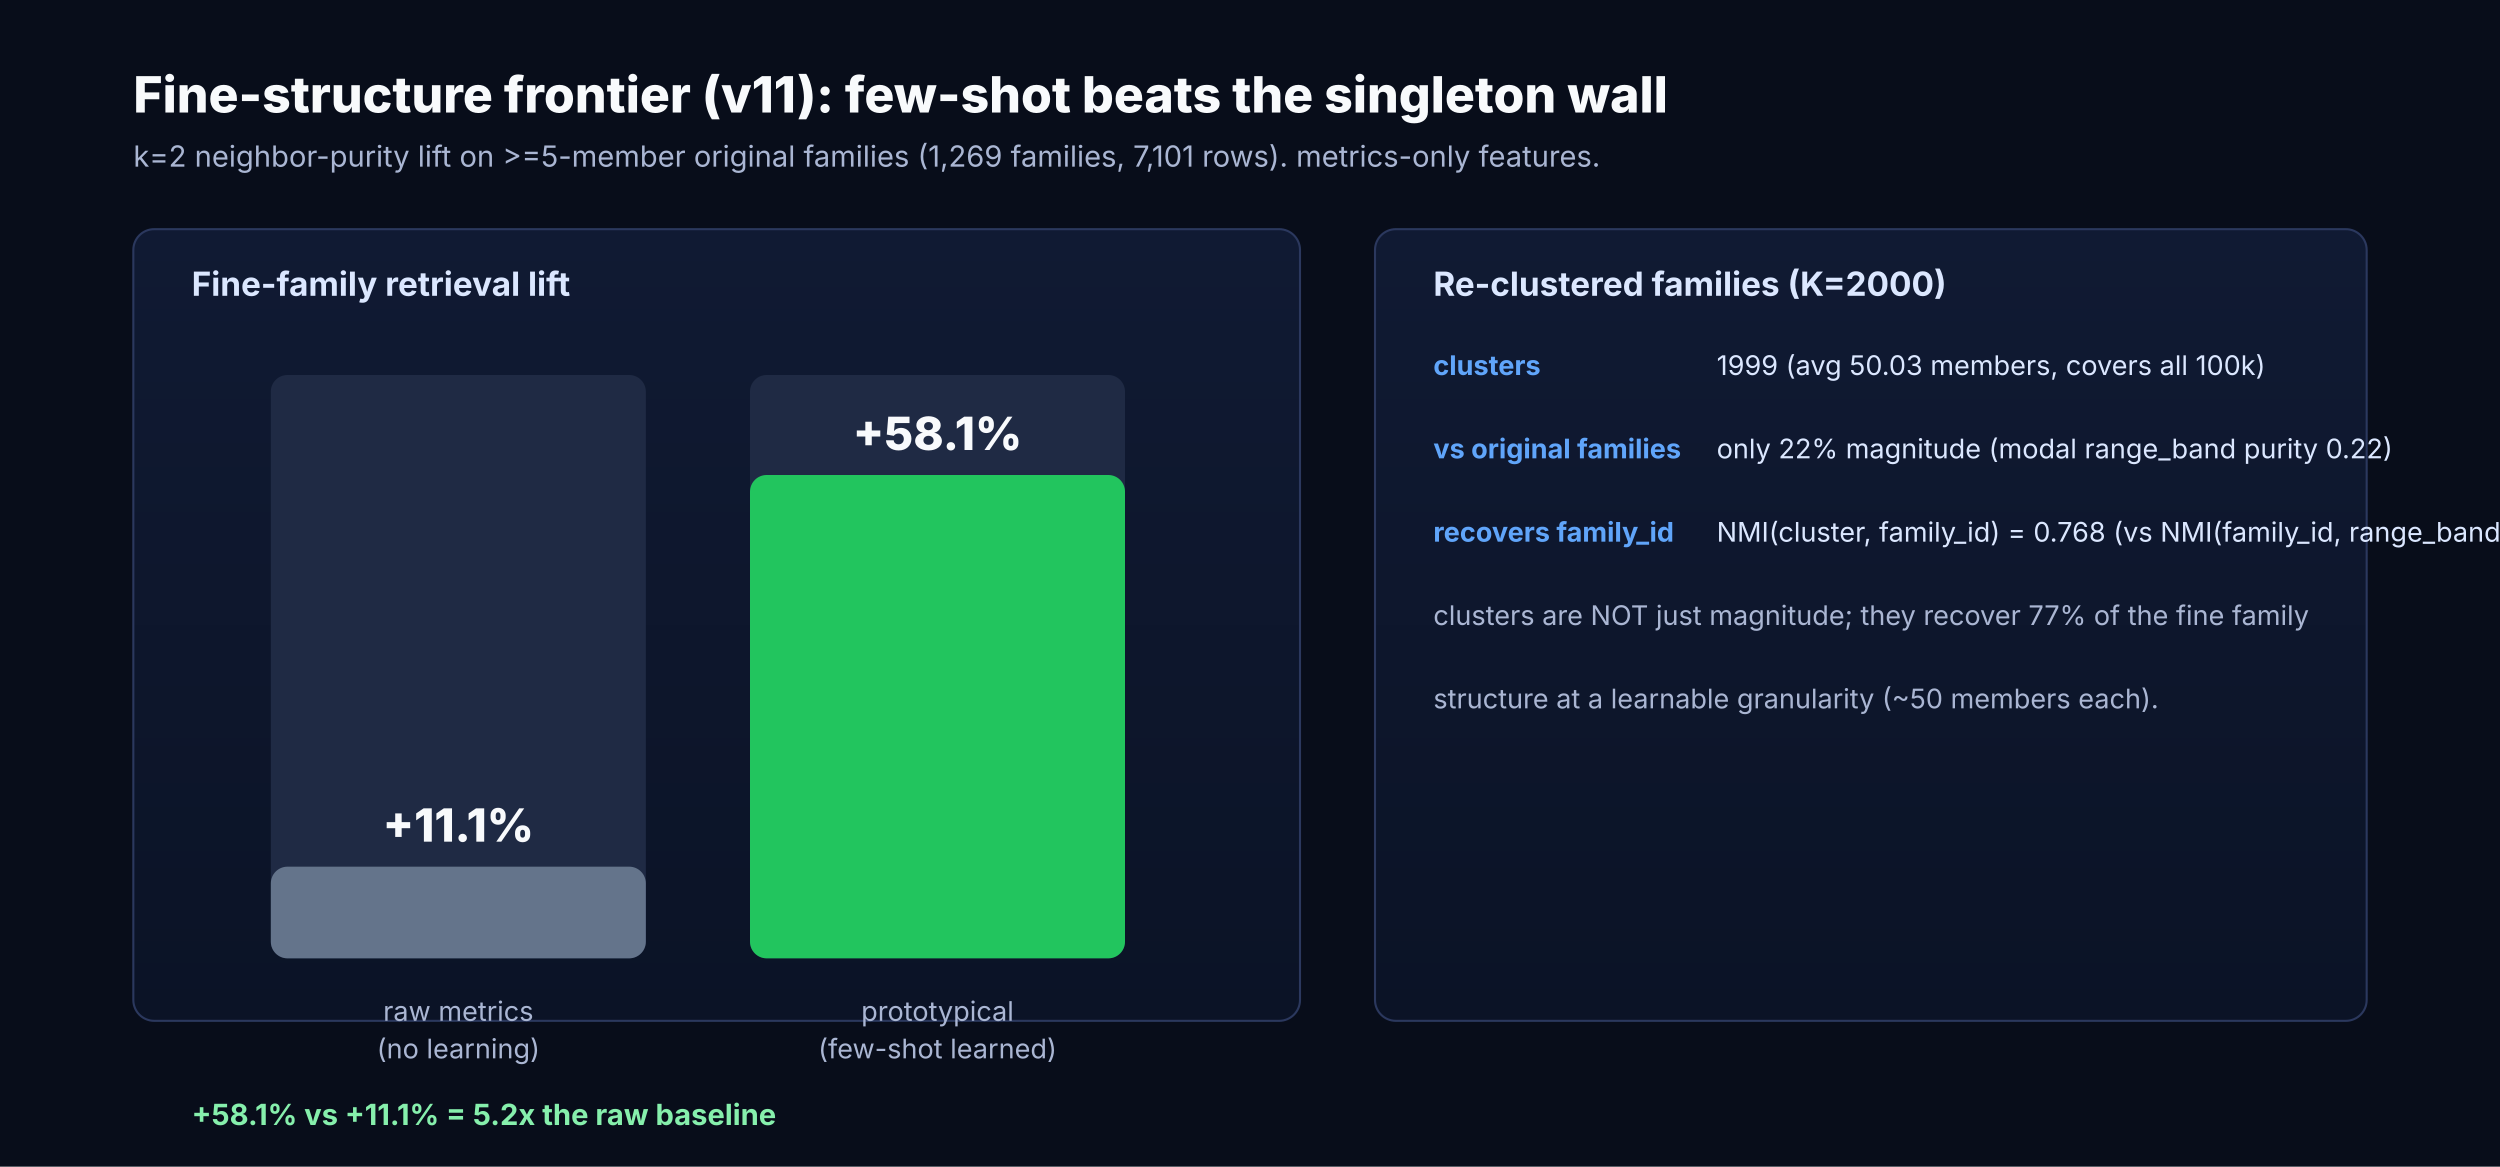
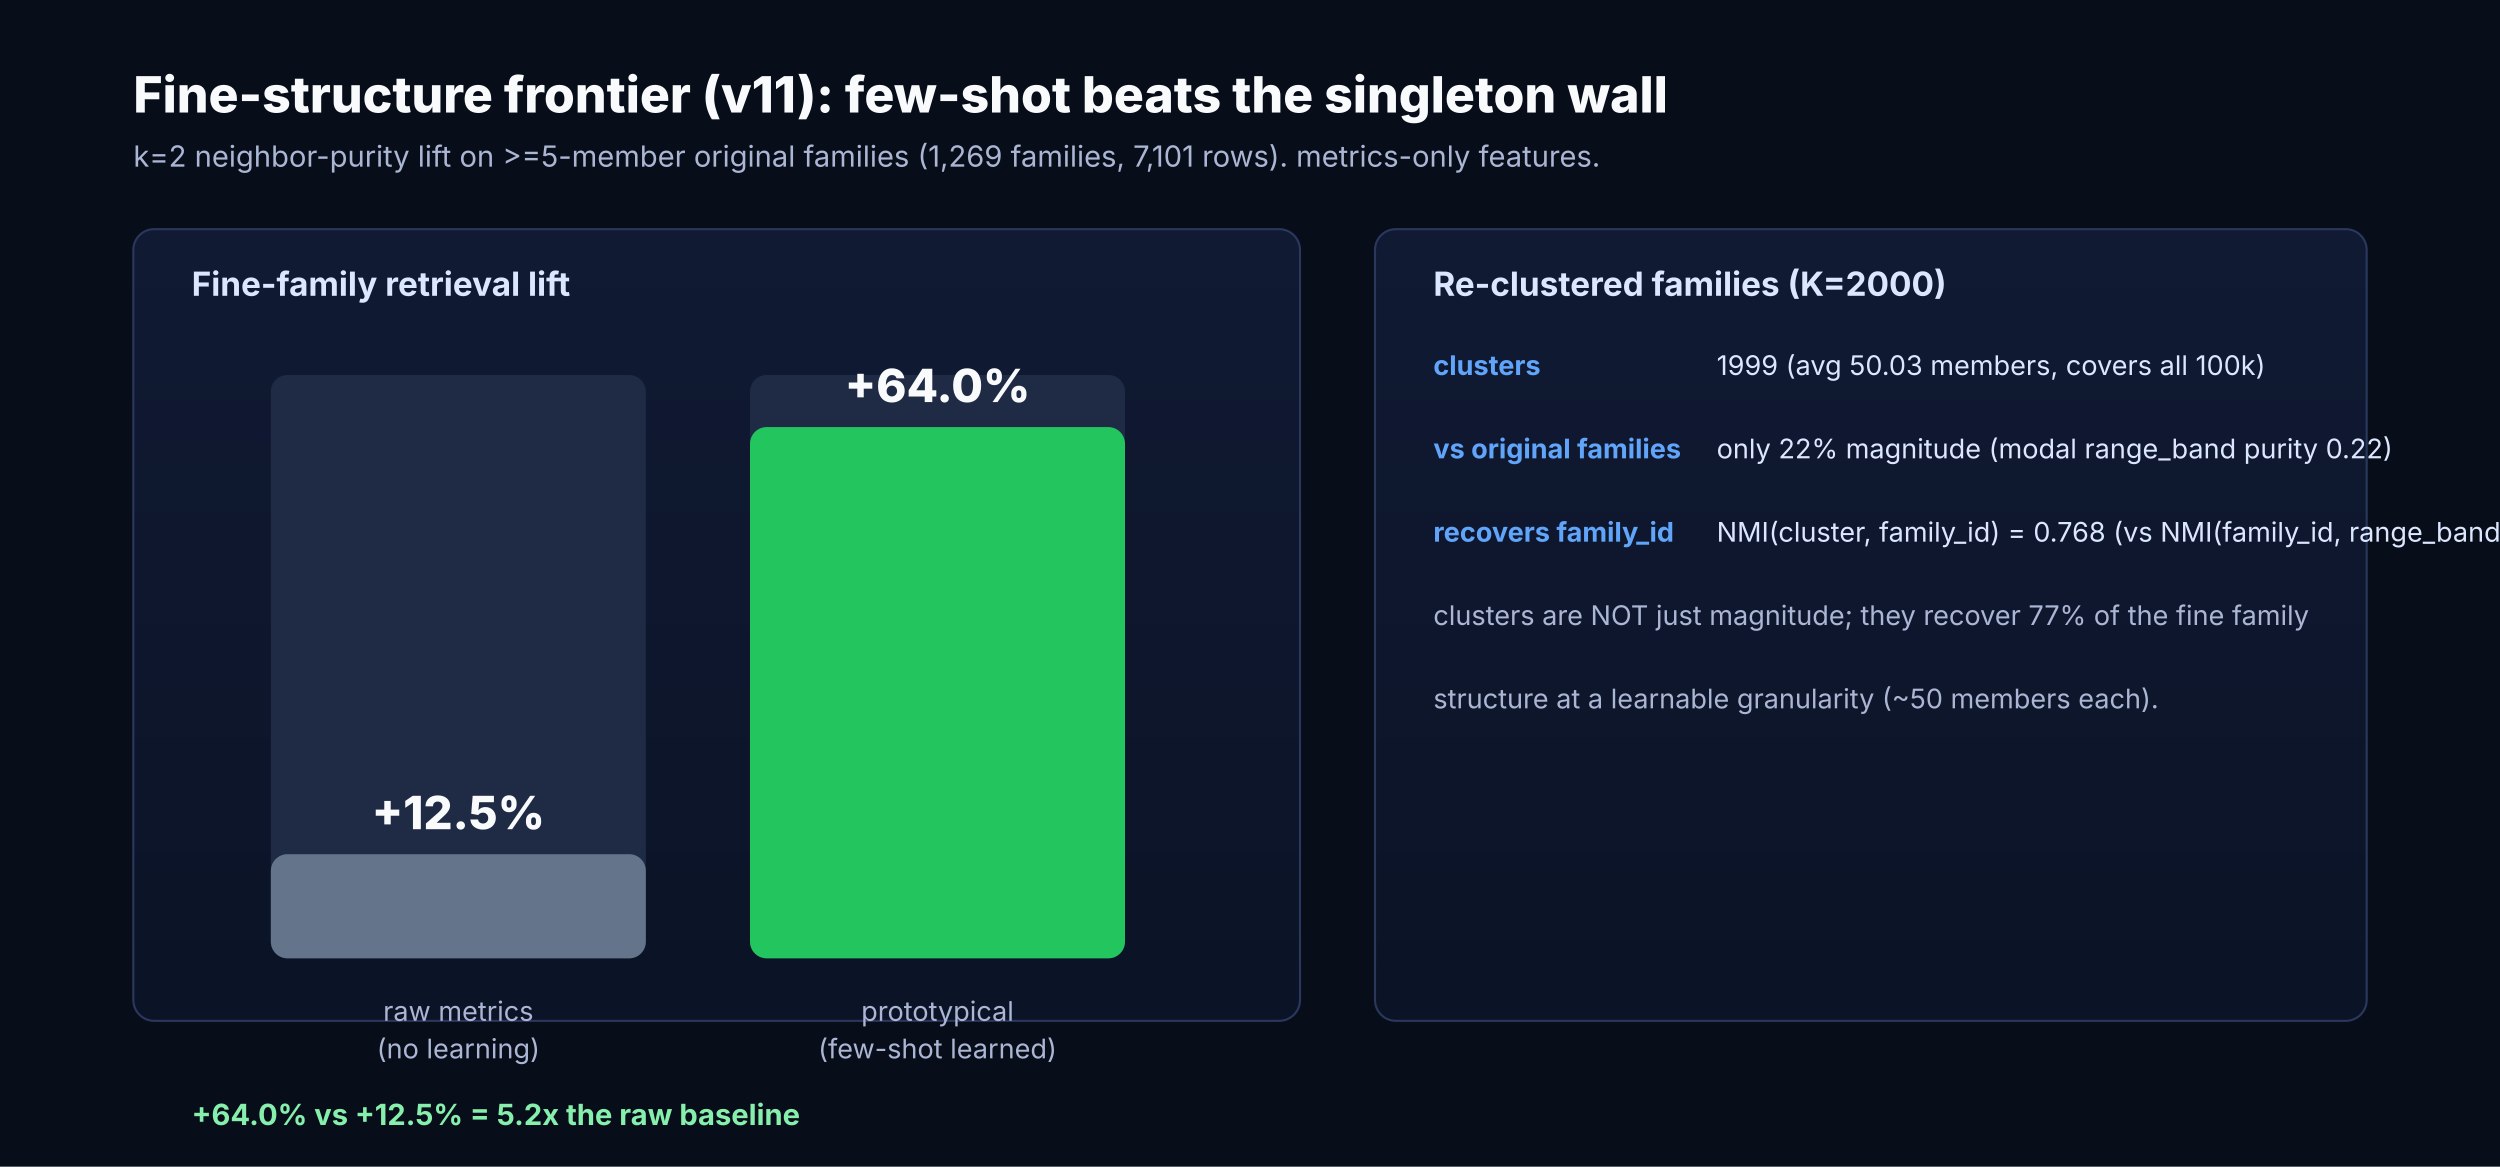
<svg xmlns="http://www.w3.org/2000/svg" width="1200" height="560" viewBox="0 0 1200 560" role="img" aria-labelledby="t d">
  <defs>
    <linearGradient id="p" x1="0" y1="0" x2="0" y2="1">
      <stop offset="0" stop-color="#101a33" />
      <stop offset="1" stop-color="#0b1326" />
    </linearGradient>
  </defs>
  <rect width="1200" height="560" fill="#080d1a" />
  <text x="64" y="54" fill="#f8fafc" font-family="Inter, ui-sans-serif, system-ui, sans-serif" font-size="24" font-weight="800">Fine-structure frontier (v11): few-shot beats the singleton wall</text>
  <text x="64" y="80" fill="#aab6d3" font-family="Inter, ui-sans-serif, system-ui, sans-serif" font-size="14">k=2 neighbor-purity lift on &gt;=5-member original families (1,269 families, 7,101 rows). metrics-only features.</text>
  <rect x="64" y="110" width="560" height="380" rx="10" fill="url(#p)" stroke="#2b385e" />
  <text x="92" y="142" fill="#dbe7ff" font-family="Inter, ui-sans-serif, system-ui, sans-serif" font-size="16" font-weight="700">Fine-family retrieval lift</text>
  <rect x="130" y="180" width="180" height="280" rx="8" fill="#1f2a44" />
-   <rect x="130" y="416" width="180" height="44" rx="8" fill="#64748b" />
-   <text x="220.0" y="404" fill="#f8fafc" font-family="Inter, ui-sans-serif, system-ui, sans-serif" font-size="22" font-weight="800" text-anchor="middle">+11.1%</text>
+   <rect x="130" y="410" width="180" height="50" rx="8" fill="#64748b" />
+   <text x="220.0" y="398" fill="#f8fafc" font-family="Inter, ui-sans-serif, system-ui, sans-serif" font-size="22" font-weight="800" text-anchor="middle">+12.5%</text>
  <text x="220.0" y="490" fill="#aab6d3" font-family="Inter, ui-sans-serif, system-ui, sans-serif" font-size="13" text-anchor="middle">raw metrics</text>
  <text x="220.0" y="508" fill="#aab6d3" font-family="Inter, ui-sans-serif, system-ui, sans-serif" font-size="13" text-anchor="middle">(no learning)</text>
  <rect x="360" y="180" width="180" height="280" rx="8" fill="#1f2a44" />
-   <rect x="360" y="228" width="180" height="232" rx="8" fill="#22c55e" />
-   <text x="450.0" y="216" fill="#f8fafc" font-family="Inter, ui-sans-serif, system-ui, sans-serif" font-size="22" font-weight="800" text-anchor="middle">+58.1%</text>
+   <rect x="360" y="205" width="180" height="255" rx="8" fill="#22c55e" />
+   <text x="450.0" y="193" fill="#f8fafc" font-family="Inter, ui-sans-serif, system-ui, sans-serif" font-size="22" font-weight="800" text-anchor="middle">+64.0%</text>
  <text x="450.0" y="490" fill="#aab6d3" font-family="Inter, ui-sans-serif, system-ui, sans-serif" font-size="13" text-anchor="middle">prototypical</text>
  <text x="450.0" y="508" fill="#aab6d3" font-family="Inter, ui-sans-serif, system-ui, sans-serif" font-size="13" text-anchor="middle">(few-shot learned)</text>
-   <text x="92" y="540" fill="#86efac" font-family="Inter, ui-sans-serif, system-ui, sans-serif" font-size="14" font-weight="700">+58.1% vs +11.1% = 5.2x the raw baseline</text>
+   <text x="92" y="540" fill="#86efac" font-family="Inter, ui-sans-serif, system-ui, sans-serif" font-size="14" font-weight="700">+64.0% vs +12.5% = 5.2x the raw baseline</text>
  <rect x="660" y="110" width="476" height="380" rx="10" fill="url(#p)" stroke="#2b385e" />
  <text x="688" y="142" fill="#dbe7ff" font-family="Inter, ui-sans-serif, system-ui, sans-serif" font-size="16" font-weight="700">Re-clustered families (K=2000)</text>
  <text x="688" y="180" fill="#60a5fa" font-family="Inter, ui-sans-serif, system-ui, sans-serif" font-size="13" font-weight="700">clusters</text>
  <text x="824" y="180" fill="#dbe7ff" font-family="Inter, ui-sans-serif, system-ui, sans-serif" font-size="13">1999  (avg 50.03 members, covers all 100k)</text>
  <text x="688" y="220" fill="#60a5fa" font-family="Inter, ui-sans-serif, system-ui, sans-serif" font-size="13" font-weight="700">vs original families</text>
  <text x="824" y="220" fill="#dbe7ff" font-family="Inter, ui-sans-serif, system-ui, sans-serif" font-size="13">only 22% magnitude (modal range_band purity 0.22)</text>
  <text x="688" y="260" fill="#60a5fa" font-family="Inter, ui-sans-serif, system-ui, sans-serif" font-size="13" font-weight="700">recovers family_id</text>
  <text x="824" y="260" fill="#dbe7ff" font-family="Inter, ui-sans-serif, system-ui, sans-serif" font-size="13">NMI(cluster, family_id) = 0.768  (vs NMI(family_id, range_band) = 0.415)</text>
  <text x="688" y="300" fill="#aab6d3" font-family="Inter, ui-sans-serif, system-ui, sans-serif" font-size="13">clusters are NOT just magnitude; they recover 77% of the fine family</text>
  <text x="688" y="340" fill="#aab6d3" font-family="Inter, ui-sans-serif, system-ui, sans-serif" font-size="13">structure at a learnable granularity (~50 members each).</text>
</svg>
